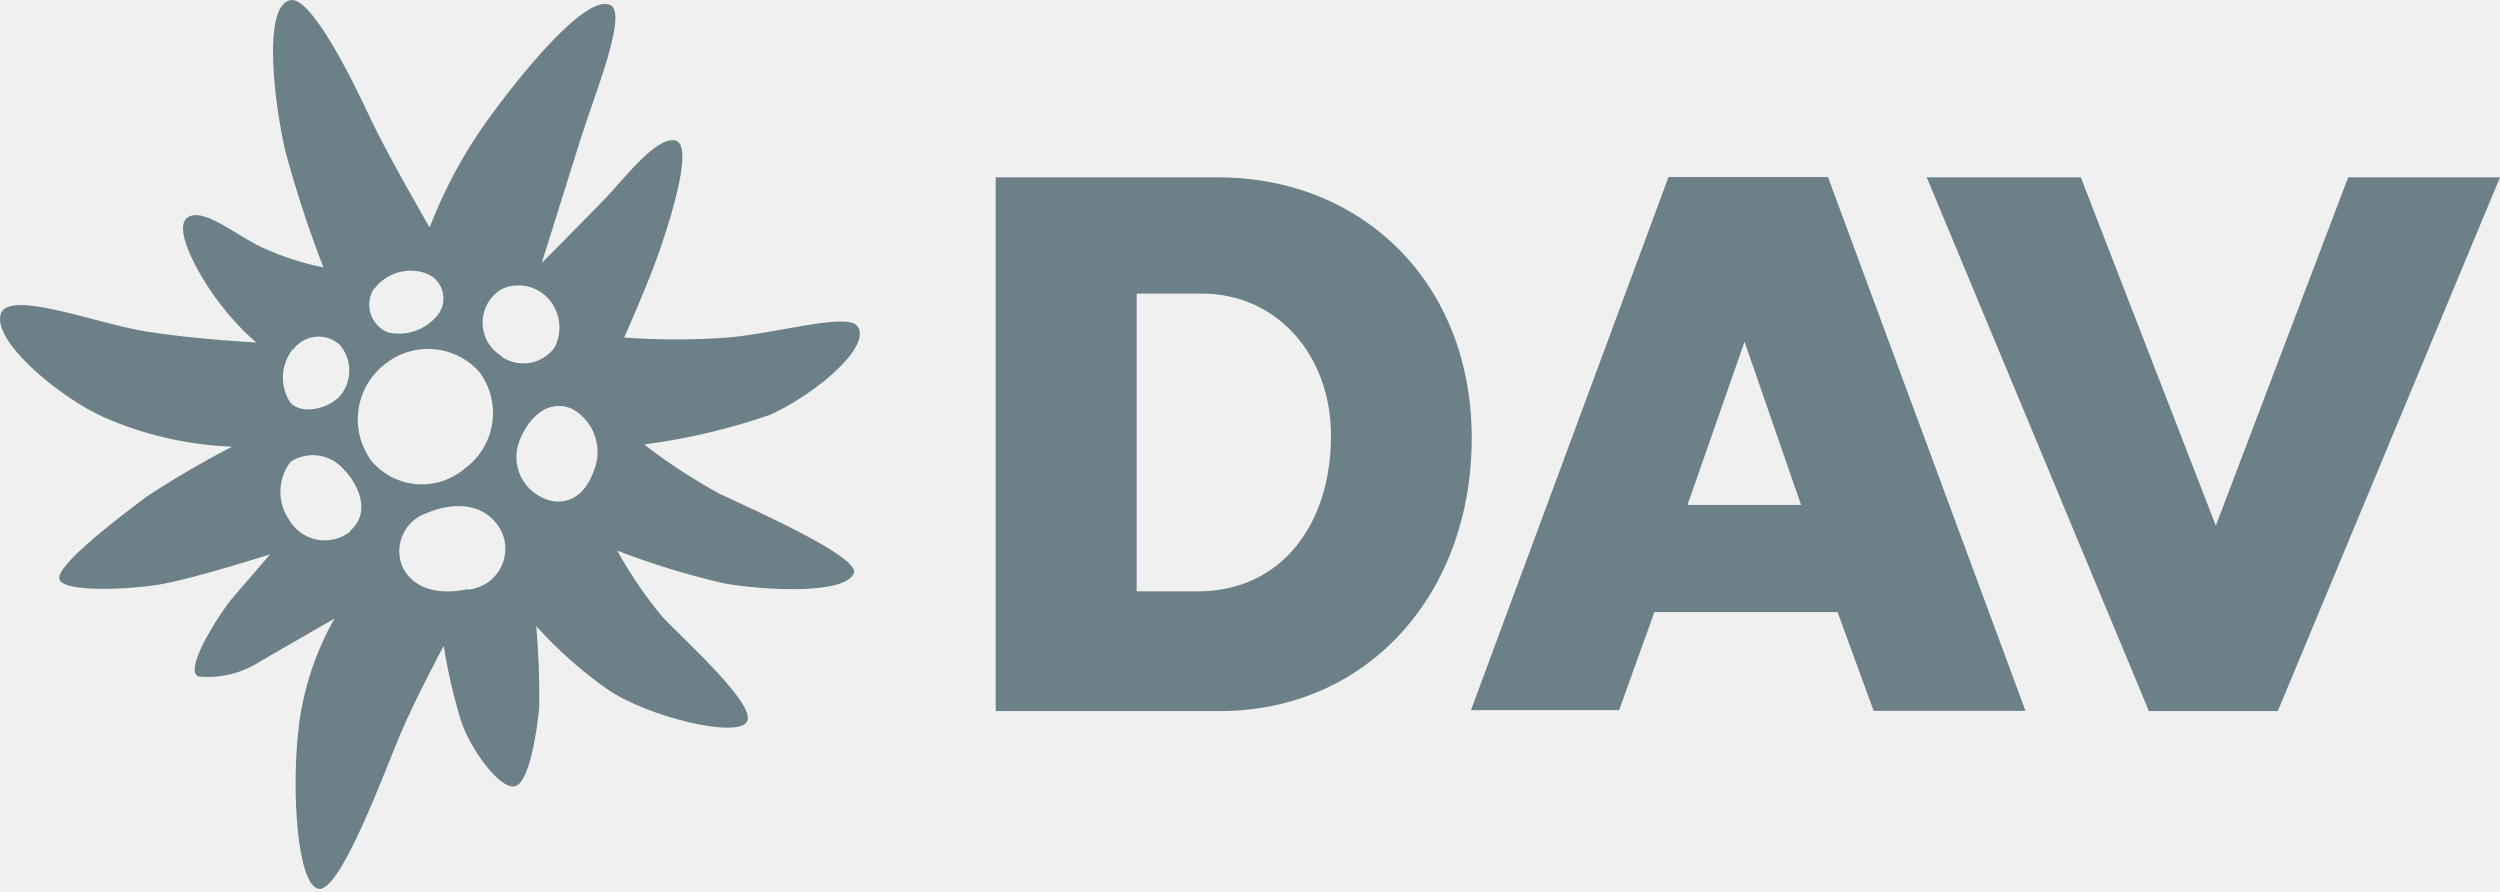
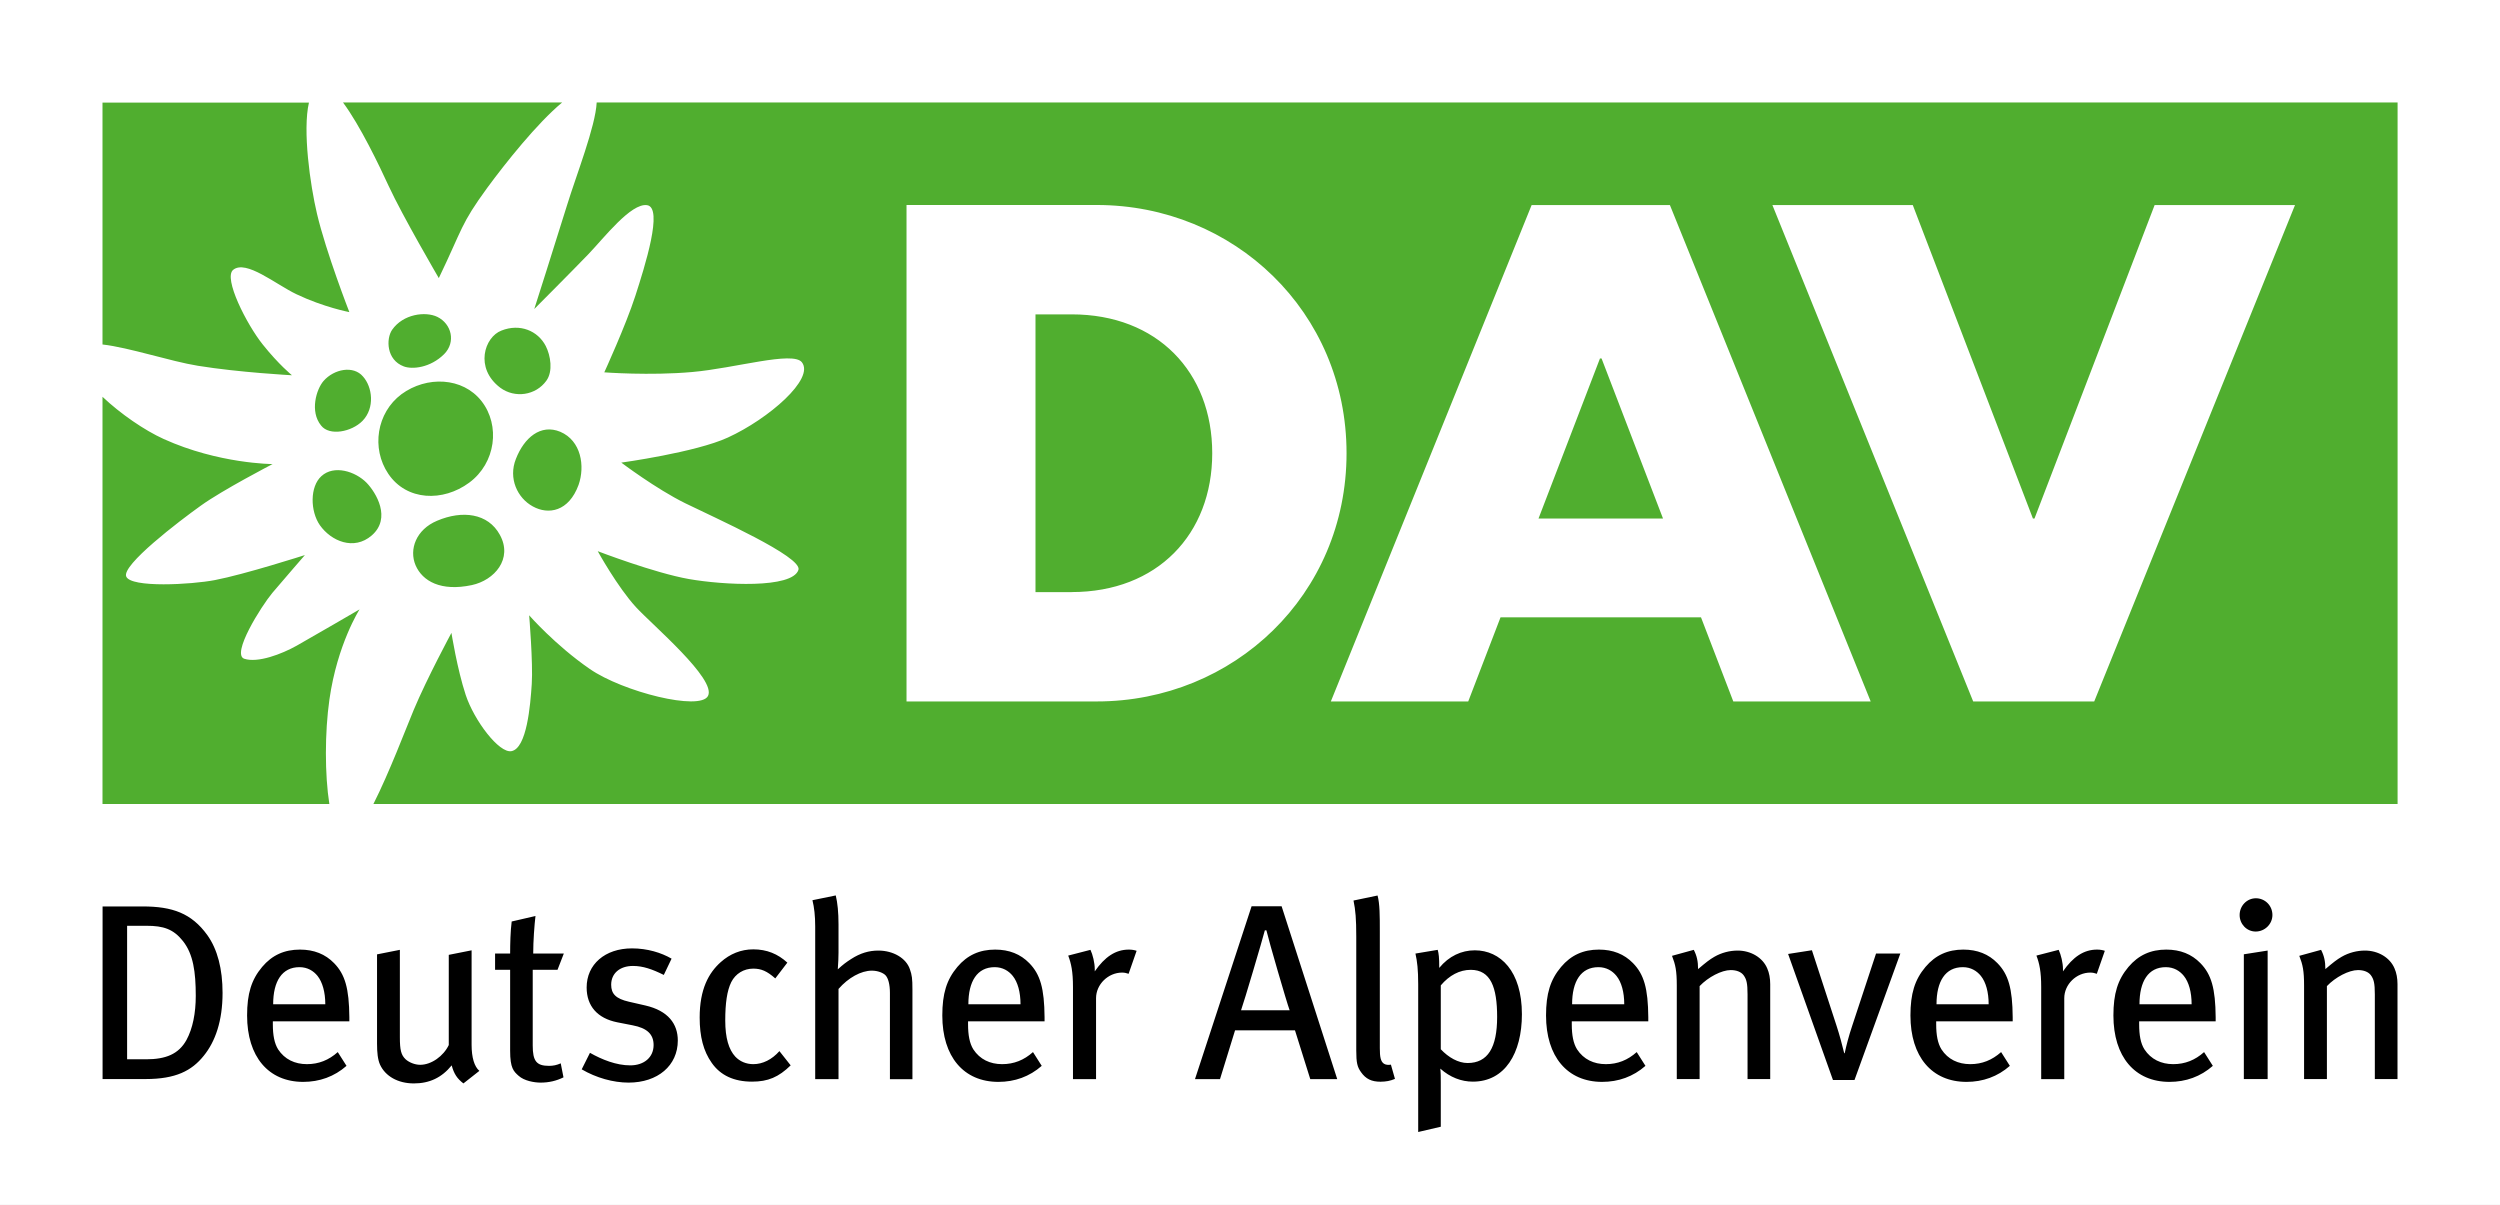
- <svg xmlns="http://www.w3.org/2000/svg" width="415" height="148" viewBox="0 0 415 148" fill="none">
-   <path d="M202.42 118.042C227.01 118.042 244.305 98.616 244.305 72.715C244.305 46.813 226.027 29.436 202.174 29.436H165.29V118.042H202.42ZM199.552 48.739C211.846 48.739 220.945 58.821 220.945 72.346C220.945 87.264 212.502 98.165 198.855 98.165H188.691V48.739H199.552ZM274.387 101.608H305.042L311.026 118.001H336.23L303.444 29.395H276.969L244.182 117.878H268.772L274.674 101.485L274.387 101.608ZM298.977 83.821H280.124L289.592 56.731L298.977 83.821ZM356.353 118.042H378.115L415 29.436H389.795L367.828 87.264L345.411 29.436H319.837L356.722 118.042H356.353Z" fill="#6C8087" />
-   <path d="M119.471 81.977C115.078 79.585 110.884 76.844 106.93 73.78C114.046 72.856 121.05 71.208 127.831 68.862C135.782 65.215 144.839 57.346 142.299 54.108C140.536 51.895 129.143 55.297 120.823 56.034C115.093 56.447 109.341 56.447 103.61 56.034C103.61 56.034 107.709 46.895 109.676 41.075C111.643 35.256 115.209 23.74 111.971 23.289C108.733 22.838 103.569 29.723 100.537 32.879C97.504 36.035 89.922 43.657 89.922 43.657C89.922 43.657 94.02 30.625 96.356 23.166C98.692 15.707 104.266 2.223 101.315 0.83C97.217 -1.096 86.111 12.715 80.824 20.092C76.918 25.553 73.723 31.488 71.316 37.756C71.316 37.756 64.185 25.461 61.521 19.723C58.857 13.986 51.849 -0.44 48.283 0.01C43.447 0.748 45.578 17.51 47.382 25.133C49.142 31.661 51.249 38.091 53.693 44.395C50.114 43.676 46.633 42.534 43.324 40.993C39.226 39.067 33.488 34.149 31.029 36.199C28.57 38.248 33.693 46.936 36.849 50.829C38.542 53.023 40.451 55.041 42.545 56.854C42.545 56.854 32.259 56.321 24.144 55.01C16.029 53.698 1.808 48.125 0.169 51.977C-1.511 56.444 9.718 65.87 17.177 69.231C23.92 72.204 31.165 73.872 38.529 74.149C33.707 76.641 29.015 79.376 24.472 82.346C20.374 85.419 8.939 93.985 9.882 96.239C10.825 98.493 22.628 97.796 27.218 96.894C33.037 95.788 44.841 92.017 44.841 92.017L38.488 99.394C36.316 102.017 30.292 111.444 32.996 112.304C36.601 112.645 40.215 111.749 43.242 109.763L55.537 102.673C52.446 108.109 50.442 114.095 49.636 120.296C48.283 131.156 49.349 147.017 52.914 147.55C56.48 148.082 63.693 128.493 66.275 122.304C68.857 116.116 73.652 107.222 73.652 107.222C74.32 111.379 75.264 115.486 76.48 119.517C78.119 124.558 82.996 130.992 85.414 130.542C87.832 130.091 89.143 121.525 89.512 117.386C89.578 112.9 89.414 108.413 89.02 103.944C92.574 107.89 96.561 111.423 100.906 114.476C107.381 118.943 122.504 122.673 124.02 119.763C125.536 116.853 113.119 105.829 109.922 102.345C107.094 98.943 104.596 95.279 102.463 91.403C108.265 93.652 114.223 95.474 120.291 96.853C127.053 98.042 140.577 98.739 141.766 95.05C142.462 92.345 125.25 84.681 119.471 81.977ZM62.094 48.002C63.082 46.66 64.486 45.682 66.088 45.223C67.689 44.763 69.398 44.847 70.947 45.461C71.617 45.755 72.204 46.211 72.657 46.786C73.11 47.361 73.415 48.038 73.544 48.759C73.674 49.48 73.624 50.221 73.4 50.918C73.176 51.615 72.784 52.246 72.258 52.756C71.276 53.817 70.031 54.599 68.65 55.024C67.267 55.449 65.798 55.5 64.389 55.174C63.712 54.899 63.104 54.478 62.609 53.941C62.114 53.404 61.743 52.764 61.524 52.067C61.304 51.37 61.242 50.633 61.34 49.909C61.439 49.185 61.697 48.492 62.094 47.879V48.002ZM48.652 58.042C49.081 57.452 49.628 56.958 50.258 56.591C50.889 56.224 51.589 55.992 52.314 55.911C53.04 55.83 53.774 55.901 54.47 56.12C55.166 56.339 55.808 56.701 56.357 57.182C57.406 58.378 57.984 59.915 57.984 61.506C57.984 63.096 57.406 64.633 56.357 65.829C54.226 68.001 49.882 68.862 48.16 66.772C47.297 65.433 46.879 63.856 46.968 62.266C47.056 60.675 47.646 59.154 48.652 57.919V58.042ZM58.078 88.288C57.302 88.885 56.407 89.308 55.453 89.529C54.499 89.75 53.509 89.763 52.55 89.569C51.59 89.375 50.684 88.977 49.891 88.403C49.099 87.828 48.438 87.09 47.955 86.239C46.989 84.813 46.498 83.119 46.549 81.397C46.6 79.676 47.193 78.014 48.242 76.649C49.624 75.751 51.286 75.389 52.916 75.631C54.546 75.872 56.032 76.701 57.094 77.96C58.939 79.763 62.013 84.763 58.078 88.165V88.288ZM61.316 75.993C59.696 73.549 59.065 70.58 59.552 67.688C60.039 64.797 61.607 62.198 63.939 60.419C66.223 58.592 69.123 57.713 72.037 57.965C74.951 58.217 77.657 59.58 79.594 61.772C80.49 62.978 81.138 64.35 81.501 65.808C81.864 67.266 81.936 68.781 81.711 70.267C81.486 71.752 80.97 73.179 80.192 74.464C79.413 75.749 78.389 76.868 77.176 77.755C76.044 78.731 74.724 79.463 73.298 79.909C71.871 80.354 70.369 80.503 68.883 80.346C67.397 80.188 65.959 79.728 64.657 78.994C63.356 78.259 62.219 77.266 61.316 76.075V75.993ZM77.709 97.796C71.684 99.067 68.078 97.017 66.726 93.903C66.402 93.062 66.252 92.165 66.284 91.264C66.316 90.364 66.53 89.479 66.913 88.664C67.296 87.848 67.84 87.119 68.512 86.519C69.184 85.919 69.97 85.461 70.824 85.173C75.742 83.083 80.783 83.698 83.119 87.96C83.635 88.953 83.899 90.058 83.886 91.178C83.874 92.297 83.585 93.396 83.046 94.377C82.507 95.358 81.734 96.191 80.796 96.801C79.858 97.412 78.783 97.782 77.668 97.878L77.709 97.796ZM83.324 59.149C82.346 58.579 81.534 57.762 80.97 56.781C80.406 55.799 80.109 54.687 80.109 53.555C80.109 52.423 80.406 51.31 80.97 50.329C81.534 49.347 82.346 48.531 83.324 47.961C84.885 47.256 86.657 47.178 88.273 47.742C89.89 48.307 91.229 49.471 92.012 50.993C92.575 52.031 92.87 53.194 92.87 54.374C92.87 55.555 92.575 56.718 92.012 57.756C91.022 59.072 89.566 59.959 87.942 60.233C86.318 60.508 84.65 60.149 83.283 59.231L83.324 59.149ZM98.528 78.288C96.643 83.493 92.668 84.149 89.594 82.386C88.007 81.523 86.79 80.109 86.171 78.411C85.552 76.713 85.574 74.848 86.234 73.165C87.832 69.067 91.111 66.239 94.922 67.837C96.719 68.815 98.085 70.43 98.752 72.363C99.42 74.297 99.34 76.41 98.528 78.288Z" fill="#6C8087" />
+ <svg xmlns="http://www.w3.org/2000/svg" version="1.1" id="Ebene_1" x="0px" y="0px" viewBox="0 0 308.79 148.79" style="enable-background:new 0 0 308.79 148.79;" xml:space="preserve">
+   <style type="text/css">
+ 	.st0{fill:#FFFFFF;}
+ 	.st1{fill:#50AE2F;}
+ </style>
+   <rect class="st0" width="308.79" height="148.79" />
+   <path class="st1" d="M39.7,58.81c1.55-1.42,4.19-0.6,5.59,0.83c1.15,1.2,3.09,4.36,0.62,6.5c-2.2,1.9-5.01,0.7-6.4-1.27  C38.31,63.14,38.26,60.11,39.7,58.81L39.7,58.81z M44.77,51.99c1.56-1.6,1.23-4.19,0.07-5.48c-1.18-1.4-3.58-0.94-4.88,0.55  c-0.88,1.01-1.72,3.76-0.3,5.5C40.69,53.89,43.43,53.35,44.77,51.99L44.77,51.99z M63.72,56.69c-0.95,2.39,0.18,4.82,2.09,5.86  c1.93,1.07,4.44,0.64,5.65-2.65c0.82-2.32,0.33-5.47-2.26-6.57C66.78,52.33,64.74,54.06,63.72,56.69L63.72,56.69z M57.95,59.62  c3.3-2.43,3.86-7.08,1.53-10.07c-2.34-2.99-6.8-3.13-9.89-0.86c-3.07,2.29-3.75,6.69-1.63,9.83C50.22,61.88,54.72,62.01,57.95,59.62  L57.95,59.62z M61.94,40.83c-2.1,0.79-3.35,4.64-0.15,7.06c1.8,1.33,4.38,0.96,5.69-0.86c0.85-1.16,0.53-3.11-0.07-4.29  C66.43,40.84,64.2,39.93,61.94,40.83L61.94,40.83z M24.45,45.18c5.12,0.83,11.61,1.17,11.61,1.17s-1.63-1.32-3.6-3.79  c-1.98-2.47-4.91-8.22-3.66-9.23c1.59-1.29,5.25,1.79,7.81,3.01c3.4,1.62,6.54,2.21,6.54,2.21s-2.87-7.36-4-12.16  c-0.84-3.56-1.79-10.29-0.99-13.72h-25.5v29.88C15.96,42.92,21.04,44.63,24.45,45.18L24.45,45.18z M40.69,86.39  c0.97-6.82,3.72-11.12,3.72-11.12s-5.89,3.43-7.76,4.48c-1.87,1.05-4.81,2.16-6.47,1.62c-1.66-0.54,2.09-6.5,3.47-8.15  c1.39-1.64,4.01-4.66,4.01-4.66s-7.45,2.39-11.12,3.09c-2.9,0.56-10.37,0.98-10.95-0.44c-0.58-1.41,6.51-6.82,9.21-8.75  c2.69-1.94,8.87-5.14,8.87-5.14s-6.67-0.02-13.46-3.1c-2.36-1.07-5.32-3.1-7.55-5.21v50.3h28.02  C40.11,95.68,40.11,90.46,40.69,86.39L40.69,86.39z M54.86,43.74c1.48-1.5,0.91-3.74-0.84-4.6c-1.47-0.71-4.23-0.36-5.59,1.6  c-0.76,1.12-0.71,3.72,1.45,4.52C50.92,45.65,53.15,45.44,54.86,43.74L54.86,43.74z M73.7,12.66c-0.14,2.94-2.54,9.04-3.65,12.65  c-1.43,4.63-4.06,12.86-4.06,12.86s4.78-4.79,6.7-6.79c1.92-2,5.24-6.32,7.23-6.04c2.04,0.29-0.27,7.56-1.45,11.22  c-1.18,3.65-3.83,9.43-3.83,9.43s5.6,0.43,10.86-0.04c5.26-0.46,12.42-2.62,13.54-1.21c1.62,2.04-4.11,7-9.13,9.3  c-3.99,1.84-13.17,3.1-13.17,3.1s4.27,3.23,7.9,5.02c3.64,1.79,14.51,6.62,13.98,8.23c-0.76,2.33-9.27,1.88-13.53,1.13  c-4.27-0.75-11.26-3.44-11.26-3.44s2.44,4.43,4.72,6.91c2,2.18,9.97,8.9,8.9,10.97c-0.98,1.89-10.52-0.51-14.6-3.33  c-4.28-2.95-7.49-6.63-7.49-6.63s0.49,5.9,0.32,8.49c-0.17,2.58-0.6,7.94-2.51,8.29c-1.53,0.28-4.6-3.78-5.65-6.95  c-1.05-3.18-1.76-7.66-1.76-7.66s-3.03,5.62-4.66,9.52c-0.98,2.35-3.02,7.75-4.98,11.62h250.02V12.66H73.7L73.7,12.66z M69.43,12.66  H42.37c2.11,2.84,4.49,7.82,5.64,10.32c1.7,3.68,6.19,11.37,6.19,11.37c2.99-6.22,2.65-6.58,5.99-11.16  C62.45,20.12,66.33,15.24,69.43,12.66L69.43,12.66z M58.27,72.27c2.81-0.6,5.1-3.25,3.47-6.21c-1.46-2.68-4.64-3.06-7.75-1.74  c-2.6,1.09-3.49,3.54-2.66,5.5C52.18,71.79,54.47,73.08,58.27,72.27L58.27,72.27z M132.37,73.13c10.56,0,17.36-7.13,17.36-17.15  c0-10.02-6.79-17.15-17.36-17.15h-4.47v34.31H132.37L132.37,73.13z M111.97,86.64V25.32h23.49c16.93,0,30.86,13.18,30.86,30.66  c0,17.48-13.93,30.66-30.86,30.66H111.97L111.97,86.64z M185.34,76.25l-3.99,10.39h-16.97l24.8-61.31h17.08l24.8,61.31h-16.97  l-3.99-10.39H185.34L185.34,76.25z M205.41,64.05l-7.59-19.77h-0.2l-7.59,19.77H205.41L205.41,64.05z M251.29,64.05l14.84-38.72  h17.34l-24.8,61.31h-14.95l-24.8-61.31h17.34l14.84,38.72H251.29L251.29,64.05z" />
+   <path d="M27.49,122.64c0-2.94-0.62-5.38-1.89-7.15c-1.95-2.69-4.3-3.53-7.98-3.53h-4.95v21.32h5.32c3.71,0,5.69-1.02,7.18-2.88  C26.59,128.65,27.49,126.11,27.49,122.64L27.49,122.64z M24.18,123.01c0,2.1-0.37,4.02-1.15,5.45c-0.96,1.73-2.54,2.38-4.98,2.38  H15.7v-16.49h2.41c2.07,0,3.31,0.4,4.49,1.89C23.87,117.85,24.18,120.04,24.18,123.01L24.18,123.01z M43.15,126.14v-0.5  c-0.03-3.56-0.53-5.29-1.89-6.68c-1.08-1.11-2.48-1.67-4.21-1.67c-1.92,0-3.44,0.68-4.67,2.14c-1.33,1.58-1.86,3.31-1.86,6  c0,5.08,2.63,8.2,6.93,8.2c2.01,0,3.84-0.65,5.35-1.98l-1.08-1.7c-1.11,0.99-2.35,1.49-3.81,1.49c-1.49,0-2.75-0.59-3.56-1.83  c-0.46-0.74-0.65-1.76-0.65-3.09v-0.37H43.15L43.15,126.14z M40.18,124.04h-6.44c0-2.82,1.08-4.58,3.25-4.58  c0.99,0,1.73,0.46,2.23,1.08C39.83,121.31,40.18,122.55,40.18,124.04L40.18,124.04z M59.21,132.27c-0.62-0.53-0.96-1.64-0.96-3.22  v-11.67l-2.82,0.56v11.14c-0.65,1.36-2.14,2.44-3.53,2.44c-0.68,0-1.39-0.31-1.8-0.68c-0.56-0.53-0.71-1.15-0.71-2.72v-10.8  l-2.82,0.56v11.02c0,1.11,0.09,1.98,0.37,2.6c0.65,1.42,2.2,2.32,4.18,2.32c1.92,0,3.44-0.71,4.67-2.23  c0.28,1.05,0.68,1.64,1.45,2.23L59.21,132.27L59.21,132.27z M69.64,117.78h-3.78c0-1.58,0.15-3.53,0.28-4.64l-2.94,0.68  c-0.15,1.18-0.19,2.75-0.19,3.96h-1.86v2.01h1.86v10c0,2.14,0.43,2.54,1.05,3.09c0.68,0.62,1.92,0.84,2.72,0.84  c1.02,0,1.95-0.22,2.82-0.65l-0.34-1.73c-0.5,0.22-0.93,0.31-1.45,0.31c-1.55,0-2.01-0.59-2.01-2.51v-9.35h3.06L69.64,117.78  L69.64,117.78z M83.72,128.52c0-2.04-1.18-3.68-4.02-4.33l-2.01-0.46c-1.64-0.37-2.2-0.99-2.2-2.1c0-1.39,1.05-2.32,2.69-2.32  c1.24,0,2.38,0.4,3.81,1.11l0.96-2.01c-1.27-0.74-3-1.27-4.89-1.27c-3.34,0-5.6,1.98-5.6,4.83c0,2.29,1.33,3.81,3.78,4.3l1.89,0.37  c1.8,0.34,2.6,1.11,2.6,2.44c0,1.52-1.18,2.51-2.88,2.51c-1.73,0-3.5-0.71-4.98-1.55l-1.02,2.04c1.79,1.05,3.9,1.64,5.79,1.64  C81.24,133.72,83.72,131.62,83.72,128.52L83.72,128.52z M97.66,131.59l-1.39-1.76c-0.93,1.05-2.07,1.61-3.22,1.61  c-0.9,0-1.67-0.34-2.23-0.93c-0.8-0.87-1.24-2.29-1.24-4.46c0-2.14,0.22-3.68,0.74-4.74c0.53-1.05,1.55-1.67,2.72-1.67  c0.99,0,1.7,0.31,2.72,1.21l1.49-1.95c-1.18-1.08-2.54-1.64-4.21-1.64c-1.52,0-2.88,0.56-4.02,1.58c-1.49,1.33-2.6,3.34-2.6,6.84  c0,2.35,0.46,4.15,1.49,5.6c1.08,1.55,2.75,2.32,4.98,2.32C94.87,133.6,96.17,133.04,97.66,131.59L97.66,131.59z M112.7,133.29  v-11.05c0-1.39-0.06-1.79-0.31-2.51c-0.46-1.39-2.07-2.32-3.9-2.32c-1.15,0-2.23,0.31-3.37,1.05c-0.62,0.4-0.96,0.65-1.64,1.27  c0.06-0.8,0.09-1.52,0.09-2.07v-3.47c0-1.52-0.12-2.66-0.34-3.59l-2.88,0.59c0.22,0.9,0.34,1.92,0.34,3.25v18.85h2.88v-11.14  c1.21-1.39,2.79-2.26,4.12-2.26c0.74,0,1.42,0.28,1.7,0.59c0.31,0.34,0.53,1.08,0.53,2.17v10.65H112.7L112.7,133.29z M129.02,126.14  v-0.5c-0.03-3.56-0.53-5.29-1.89-6.68c-1.08-1.11-2.48-1.67-4.21-1.67c-1.92,0-3.44,0.68-4.67,2.14c-1.33,1.58-1.86,3.31-1.86,6  c0,5.08,2.63,8.2,6.93,8.2c2.01,0,3.84-0.65,5.35-1.98l-1.08-1.7c-1.11,0.99-2.35,1.49-3.81,1.49c-1.49,0-2.75-0.59-3.56-1.83  c-0.46-0.74-0.65-1.76-0.65-3.09v-0.37H129.02L129.02,126.14z M126.05,124.04h-6.44c0-2.82,1.08-4.58,3.25-4.58  c0.99,0,1.73,0.46,2.23,1.08C125.71,121.31,126.05,122.55,126.05,124.04L126.05,124.04z M140.39,117.44  c-0.25-0.09-0.59-0.15-0.96-0.15c-1.64,0-2.97,0.9-4.21,2.69v-0.28c0-0.77-0.25-1.79-0.53-2.38l-2.75,0.71  c0.37,0.96,0.59,1.98,0.59,3.87v11.39h2.85v-10c0-1.7,1.49-3.16,3.22-3.16c0.31,0,0.53,0.06,0.8,0.15L140.39,117.44L140.39,117.44z   M165.17,133.29l-6.87-21.35h-3.71l-6.99,21.35h3.09l1.86-6.03h7.4l1.89,6.03H165.17L165.17,133.29z M159.29,124.78h-6  c0.37-1.02,2.63-8.67,2.94-9.87h0.19C156.7,116.14,158.92,123.79,159.29,124.78L159.29,124.78z M172.3,133.26l-0.5-1.76  c-0.31,0.06-0.65,0.03-0.87-0.12c-0.4-0.28-0.5-0.84-0.5-1.92v-14.42c0-1.92,0-3.4-0.28-4.43l-2.97,0.62  c0.25,1.21,0.34,2.26,0.34,4.46v14.05c0,1.52,0.12,2.04,0.59,2.69c0.59,0.84,1.3,1.18,2.41,1.18  C171.21,133.6,171.71,133.51,172.3,133.26L172.3,133.26z M187.98,125.27c0-5.32-2.66-7.89-5.82-7.89c-1.64,0-3.19,0.71-4.39,2.17  c0-1.3-0.06-1.76-0.19-2.23l-2.75,0.46c0.22,0.99,0.34,1.98,0.34,3.81v18.23l2.79-0.65v-5.45c0-0.56,0-1.24-0.06-1.73  c1.21,1.08,2.6,1.61,4.02,1.61C185.88,133.6,187.98,130.1,187.98,125.27L187.98,125.27z M184.92,125.61c0,3.78-1.15,5.69-3.65,5.69  c-1.15,0-2.35-0.68-3.31-1.7v-7.89c1.05-1.24,2.32-1.92,3.71-1.92C184.12,119.8,184.92,121.93,184.92,125.61L184.92,125.61z   M203.59,126.14v-0.5c-0.03-3.56-0.53-5.29-1.89-6.68c-1.08-1.11-2.48-1.67-4.21-1.67c-1.92,0-3.44,0.68-4.67,2.14  c-1.33,1.58-1.86,3.31-1.86,6c0,5.08,2.63,8.2,6.93,8.2c2.01,0,3.84-0.65,5.35-1.98l-1.08-1.7c-1.11,0.99-2.35,1.49-3.81,1.49  c-1.49,0-2.75-0.59-3.56-1.83c-0.46-0.74-0.65-1.76-0.65-3.09v-0.37H203.59L203.59,126.14z M200.62,124.04h-6.44  c0-2.82,1.08-4.58,3.25-4.58c0.99,0,1.73,0.46,2.23,1.08C200.28,121.31,200.62,122.55,200.62,124.04L200.62,124.04z M218.65,133.29  v-11.73c0-0.71-0.12-1.39-0.37-1.95c-0.56-1.33-2.01-2.2-3.65-2.2c-0.96,0-1.98,0.25-2.88,0.77c-0.59,0.34-1.02,0.68-2.01,1.52  c0-0.96-0.15-1.64-0.53-2.38l-2.69,0.74c0.43,1.11,0.59,1.83,0.59,3.68v11.54h2.82v-11.48c1.05-1.11,2.72-1.98,3.84-1.98  c0.71,0,1.27,0.22,1.58,0.62c0.37,0.5,0.5,0.99,0.5,2.38v10.46H218.65L218.65,133.29z M234.72,117.78h-3l-2.94,8.91  c-0.43,1.27-0.74,2.48-0.93,3.4h-0.06c-0.25-1.05-0.59-2.29-0.93-3.34l-3.06-9.38l-2.94,0.46l5.54,15.57h2.66L234.72,117.78  L234.72,117.78z M248.6,126.14v-0.5c-0.03-3.56-0.53-5.29-1.89-6.68c-1.08-1.11-2.48-1.67-4.21-1.67c-1.92,0-3.43,0.68-4.67,2.14  c-1.33,1.58-1.86,3.31-1.86,6c0,5.08,2.63,8.2,6.93,8.2c2.01,0,3.84-0.65,5.35-1.98l-1.08-1.7c-1.12,0.99-2.35,1.49-3.81,1.49  c-1.49,0-2.76-0.59-3.56-1.83c-0.46-0.74-0.65-1.76-0.65-3.09v-0.37H248.6L248.6,126.14z M245.63,124.04h-6.44  c0-2.82,1.08-4.58,3.25-4.58c0.99,0,1.73,0.46,2.23,1.08C245.29,121.31,245.63,122.55,245.63,124.04L245.63,124.04z M259.98,117.44  c-0.25-0.09-0.59-0.15-0.96-0.15c-1.64,0-2.97,0.9-4.21,2.69v-0.28c0-0.77-0.25-1.79-0.53-2.38l-2.75,0.71  c0.37,0.96,0.59,1.98,0.59,3.87v11.39h2.85v-10c0-1.7,1.49-3.16,3.22-3.16c0.31,0,0.53,0.06,0.8,0.15L259.98,117.44L259.98,117.44z   M273.67,126.14v-0.5c-0.03-3.56-0.53-5.29-1.89-6.68c-1.08-1.11-2.48-1.67-4.21-1.67c-1.92,0-3.43,0.68-4.67,2.14  c-1.33,1.58-1.86,3.31-1.86,6c0,5.08,2.63,8.2,6.93,8.2c2.01,0,3.84-0.65,5.35-1.98l-1.08-1.7c-1.11,0.99-2.35,1.49-3.81,1.49  c-1.48,0-2.75-0.59-3.56-1.83c-0.47-0.74-0.65-1.76-0.65-3.09v-0.37H273.67L273.67,126.14z M270.7,124.04h-6.44  c0-2.82,1.08-4.58,3.25-4.58c0.99,0,1.73,0.46,2.23,1.08C270.36,121.31,270.7,122.55,270.7,124.04L270.7,124.04z M280.09,133.29  v-15.88l-2.94,0.46v15.41H280.09L280.09,133.29z M280.68,113.02c0-1.18-0.93-2.07-2.04-2.07c-1.11,0-2.01,0.93-2.01,2.07  c0,1.11,0.87,2.04,1.98,2.04C279.75,115.06,280.68,114.13,280.68,113.02L280.68,113.02z M296.13,133.29v-11.73  c0-0.71-0.12-1.39-0.37-1.95c-0.56-1.33-2.01-2.2-3.65-2.2c-0.96,0-1.98,0.25-2.88,0.77c-0.59,0.34-1.02,0.68-2.01,1.52  c0-0.96-0.15-1.64-0.53-2.38l-2.69,0.74c0.43,1.11,0.59,1.83,0.59,3.68v11.54h2.82v-11.48c1.05-1.11,2.72-1.98,3.84-1.98  c0.71,0,1.27,0.22,1.58,0.62c0.37,0.5,0.5,0.99,0.5,2.38v10.46H296.13L296.13,133.29z" />
</svg>
